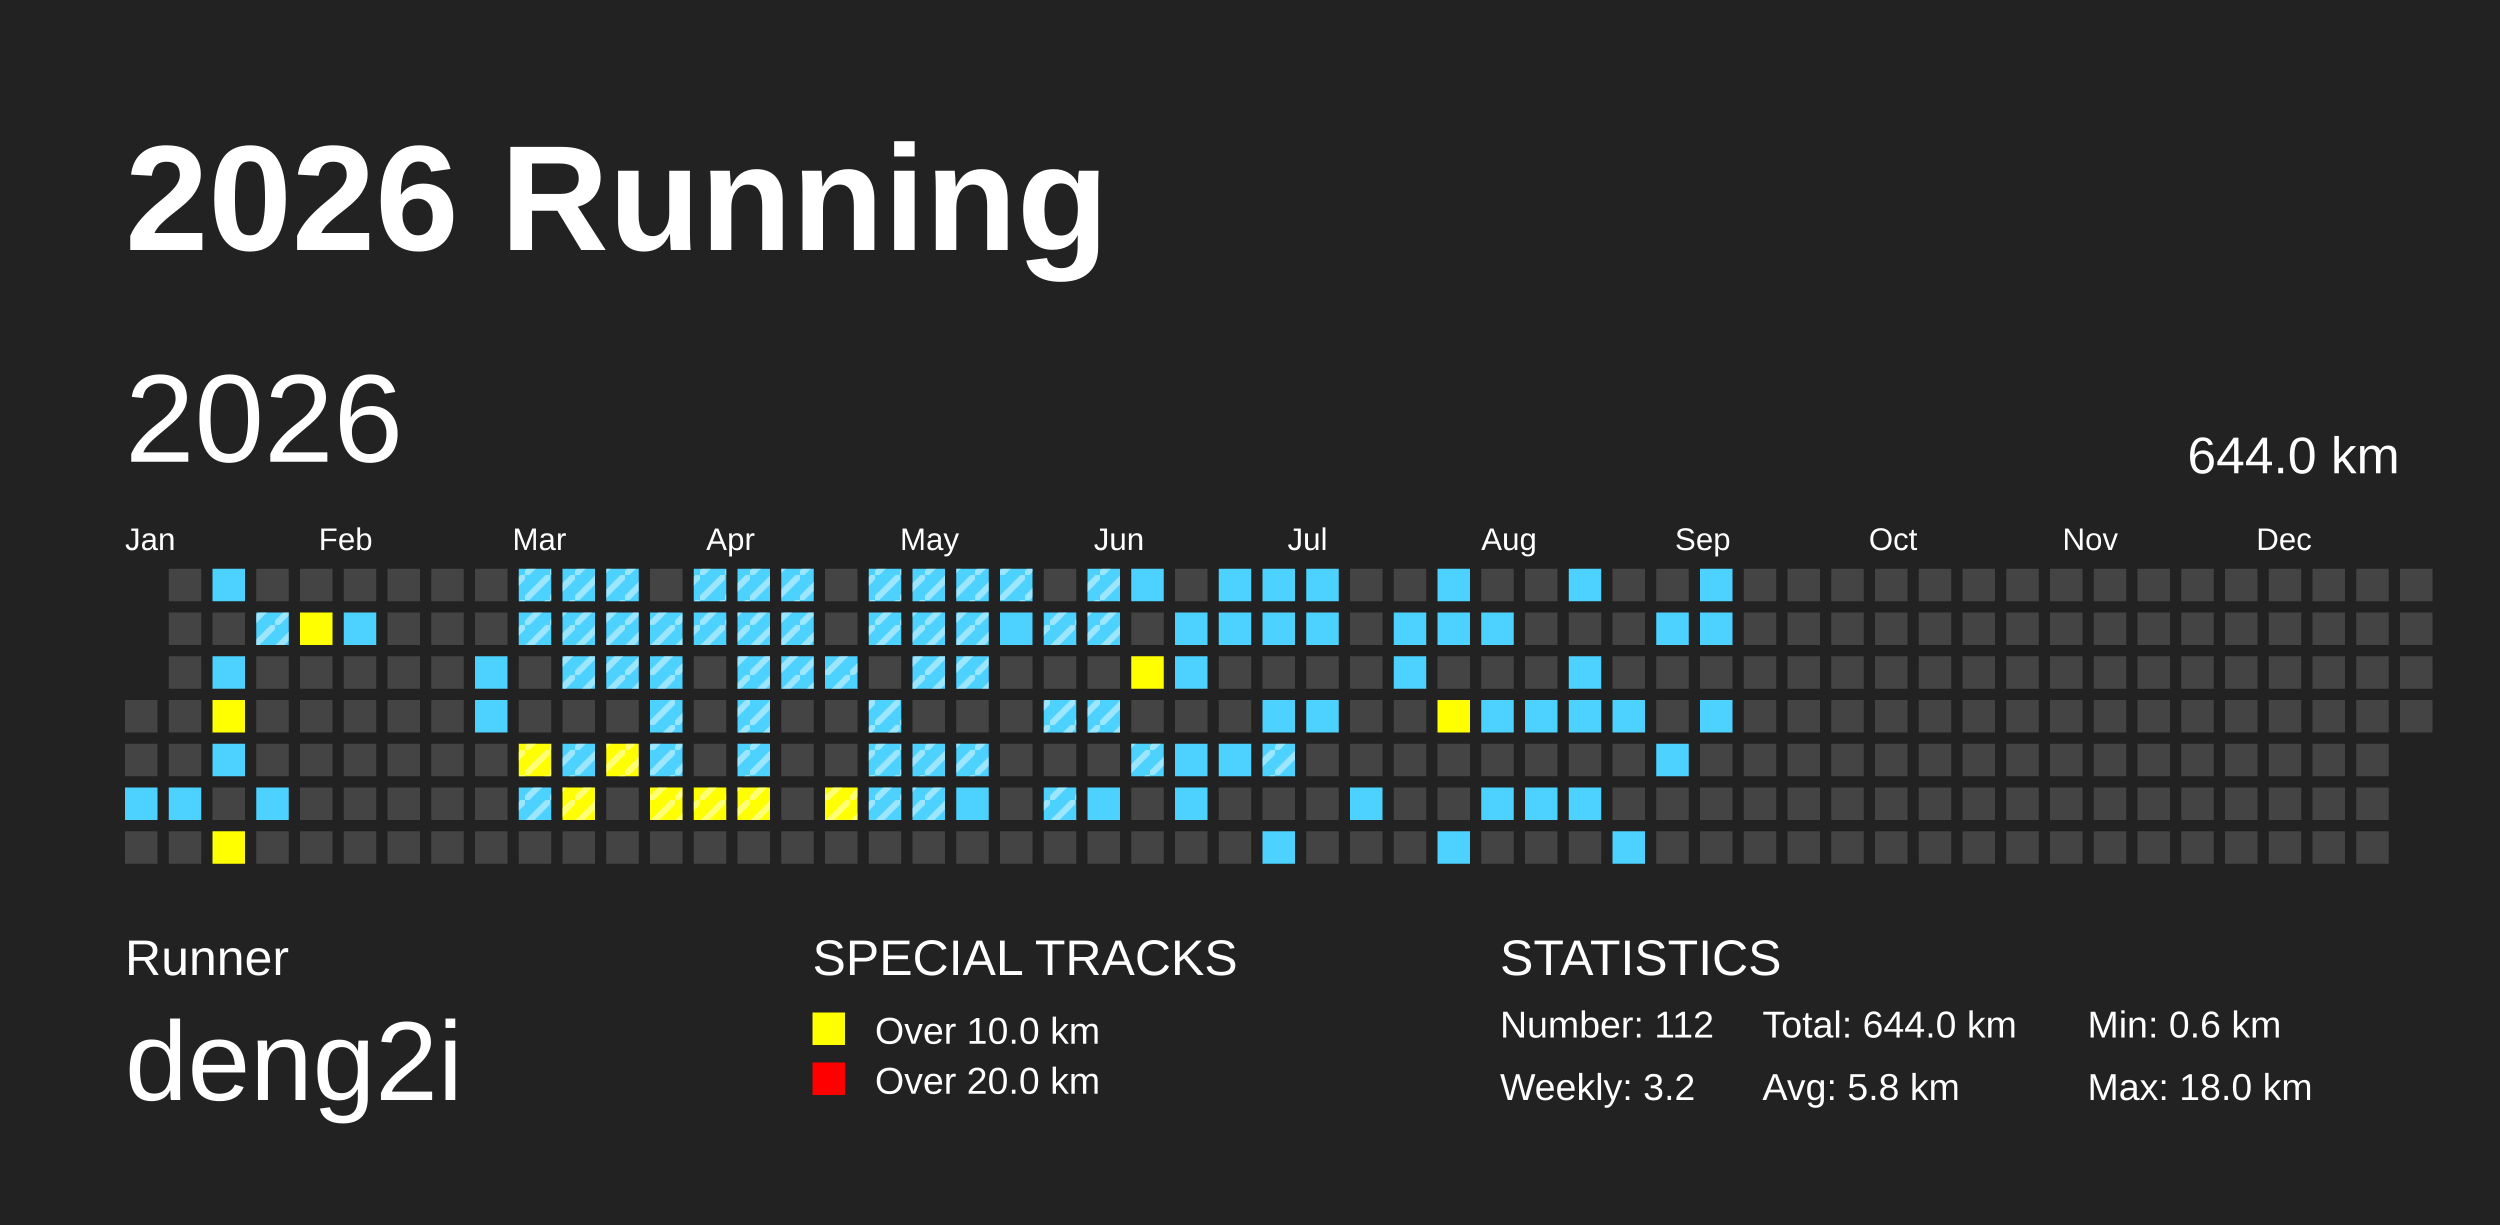
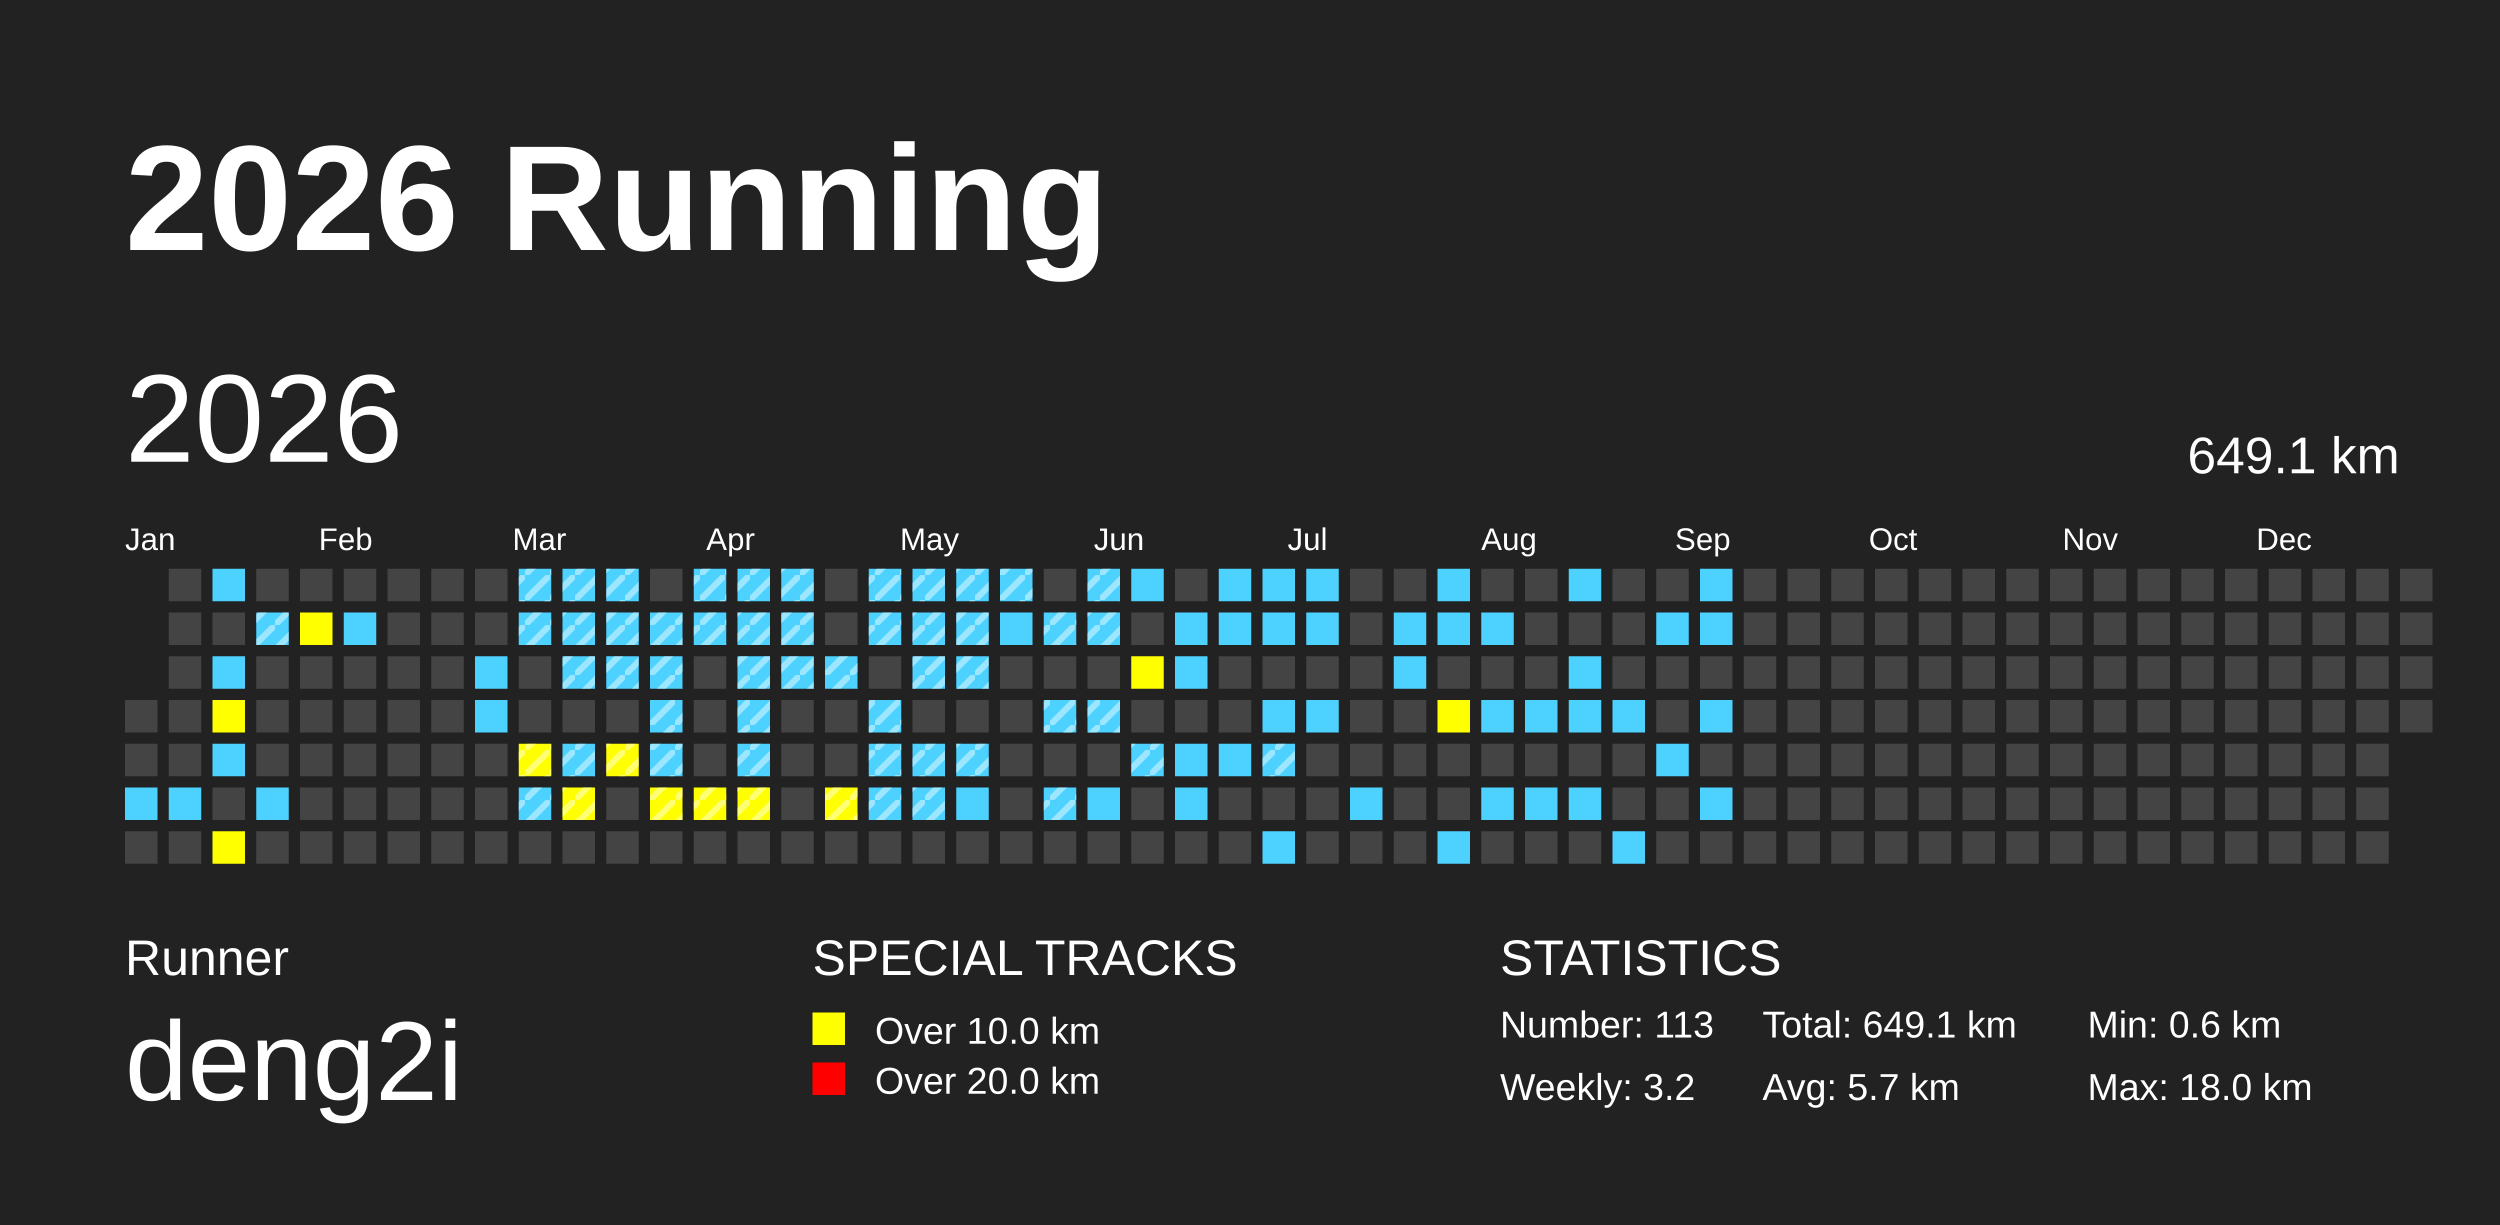
<svg xmlns="http://www.w3.org/2000/svg" baseProfile="full" height="98mm" version="1.1" viewBox="0,0,200,98" width="200mm">
  <defs>
    <pattern height="2" id="indoor-stripe" patternUnits="userSpaceOnUse" width="2">
      <line stroke="white" stroke-opacity="0.45" stroke-width="0.5" x1="0" x2="2" y1="2" y2="0" />
    </pattern>
  </defs>
  <rect fill="#222222" height="98" width="200" x="0" y="0" />
  <text fill="#FFFFFF" style="font-size:12px; font-family:Arial; font-weight:bold;" x="10" y="20">2026 Running</text>
  <text fill="#FFFFFF" style="font-size:4px; font-family:Arial" x="10" y="78">Runner</text>
  <text fill="#FFFFFF" style="font-size:9px; font-family:Arial" x="10" y="88">deng2i</text>
  <text fill="#FFFFFF" style="font-size:4px; font-family:Arial" x="65" y="78">SPECIAL TRACKS</text>
  <rect fill="yellow" height="2.6" width="2.6" x="65" y="81" />
  <text fill="#FFFFFF" style="font-size:3px; font-family:Arial" x="70" y="83.5">Over 10.0 km</text>
  <rect fill="red" height="2.6" width="2.6" x="65" y="85" />
  <text fill="#FFFFFF" style="font-size:3px; font-family:Arial" x="70" y="87.5">Over 20.0 km</text>
  <text fill="#FFFFFF" style="font-size:4px; font-family:Arial" x="120" y="78">STATISTICS</text>
-   <text fill="#FFFFFF" style="font-size:3px; font-family:Arial" x="120" y="83">Number: 112</text>
+   <text fill="#FFFFFF" style="font-size:3px; font-family:Arial" x="120" y="83">Number: 113</text>
  <text fill="#FFFFFF" style="font-size:3px; font-family:Arial" x="120" y="88">Weekly: 3.2</text>
-   <text fill="#FFFFFF" style="font-size:3px; font-family:Arial" x="141" y="83">Total: 644.0 km</text>
-   <text fill="#FFFFFF" style="font-size:3px; font-family:Arial" x="141" y="88">Avg: 5.8 km</text>
+   <text fill="#FFFFFF" style="font-size:3px; font-family:Arial" x="141" y="83">Total: 649.1 km</text>
+   <text fill="#FFFFFF" style="font-size:3px; font-family:Arial" x="141" y="88">Avg: 5.7 km</text>
  <text fill="#FFFFFF" style="font-size:3px; font-family:Arial" x="167" y="83">Min: 0.6 km</text>
  <text fill="#FFFFFF" style="font-size:3px; font-family:Arial" x="167" y="88">Max: 18.0 km</text>
  <text dominant-baseline="hanging" fill="#FFFFFF" style="font-size:10.0px; font-family:Arial;" x="10" y="30">2026</text>
-   <text dominant-baseline="hanging" fill="#FFFFFF" style="font-size:4.125px; font-family:Arial;" x="175" y="35">644.0 km</text>
+   <text dominant-baseline="hanging" fill="#FFFFFF" style="font-size:4.125px; font-family:Arial;" x="175" y="35">649.1 km</text>
  <text fill="#FFFFFF" style="font-size:2.5px; font-family:Arial" x="10.0" y="44">Jan</text>
  <text fill="#FFFFFF" style="font-size:2.5px; font-family:Arial" x="25.5" y="44">Feb</text>
  <text fill="#FFFFFF" style="font-size:2.5px; font-family:Arial" x="41.0" y="44">Mar</text>
  <text fill="#FFFFFF" style="font-size:2.5px; font-family:Arial" x="56.5" y="44">Apr</text>
  <text fill="#FFFFFF" style="font-size:2.5px; font-family:Arial" x="72.0" y="44">May</text>
  <text fill="#FFFFFF" style="font-size:2.5px; font-family:Arial" x="87.5" y="44">Jun</text>
  <text fill="#FFFFFF" style="font-size:2.5px; font-family:Arial" x="103.0" y="44">Jul</text>
  <text fill="#FFFFFF" style="font-size:2.5px; font-family:Arial" x="118.5" y="44">Aug</text>
  <text fill="#FFFFFF" style="font-size:2.5px; font-family:Arial" x="134.0" y="44">Sep</text>
  <text fill="#FFFFFF" style="font-size:2.5px; font-family:Arial" x="149.5" y="44">Oct</text>
  <text fill="#FFFFFF" style="font-size:2.5px; font-family:Arial" x="165.0" y="44">Nov</text>
  <text fill="#FFFFFF" style="font-size:2.5px; font-family:Arial" x="180.5" y="44">Dec</text>
  <rect fill="#444444" height="2.6" width="2.6" x="10.0" y="56.0" />
  <rect fill="#444444" height="2.6" width="2.6" x="10.0" y="59.5" />
  <rect fill="#4DD2FF" height="2.6" width="2.6" x="10.0" y="63.0" />
  <rect fill="#444444" height="2.6" width="2.6" x="10.0" y="66.5" />
  <rect fill="#444444" height="2.6" width="2.6" x="13.5" y="45.5" />
  <rect fill="#444444" height="2.6" width="2.6" x="13.5" y="49.0" />
  <rect fill="#444444" height="2.6" width="2.6" x="13.5" y="52.5" />
  <rect fill="#444444" height="2.6" width="2.6" x="13.5" y="56.0" />
  <rect fill="#444444" height="2.6" width="2.6" x="13.5" y="59.5" />
  <rect fill="#4DD2FF" height="2.6" width="2.6" x="13.5" y="63.0" />
  <rect fill="#444444" height="2.6" width="2.6" x="13.5" y="66.5" />
  <rect fill="#4DD2FF" height="2.6" width="2.6" x="17.0" y="45.5" />
  <rect fill="#444444" height="2.6" width="2.6" x="17.0" y="49.0" />
  <rect fill="#4DD2FF" height="2.6" width="2.6" x="17.0" y="52.5" />
  <rect fill="yellow" height="2.6" width="2.6" x="17.0" y="56.0" />
  <rect fill="#4DD2FF" height="2.6" width="2.6" x="17.0" y="59.5" />
  <rect fill="#444444" height="2.6" width="2.6" x="17.0" y="63.0" />
  <rect fill="yellow" height="2.6" width="2.6" x="17.0" y="66.5" />
  <rect fill="#444444" height="2.6" width="2.6" x="20.5" y="45.5" />
  <rect fill="#4DD2FF" height="2.6" width="2.6" x="20.5" y="49.0" />
  <rect fill="url(#indoor-stripe)" height="2.6" style="pointer-events: none;" width="2.6" x="20.5" y="49.0" />
  <rect fill="#444444" height="2.6" width="2.6" x="20.5" y="52.5" />
  <rect fill="#444444" height="2.6" width="2.6" x="20.5" y="56.0" />
  <rect fill="#444444" height="2.6" width="2.6" x="20.5" y="59.5" />
  <rect fill="#4DD2FF" height="2.6" width="2.6" x="20.5" y="63.0" />
  <rect fill="#444444" height="2.6" width="2.6" x="20.5" y="66.5" />
  <rect fill="#444444" height="2.6" width="2.6" x="24.0" y="45.5" />
  <rect fill="yellow" height="2.6" width="2.6" x="24.0" y="49.0" />
  <rect fill="#444444" height="2.6" width="2.6" x="24.0" y="52.5" />
  <rect fill="#444444" height="2.6" width="2.6" x="24.0" y="56.0" />
  <rect fill="#444444" height="2.6" width="2.6" x="24.0" y="59.5" />
  <rect fill="#444444" height="2.6" width="2.6" x="24.0" y="63.0" />
  <rect fill="#444444" height="2.6" width="2.6" x="24.0" y="66.5" />
  <rect fill="#444444" height="2.6" width="2.6" x="27.5" y="45.5" />
  <rect fill="#4DD2FF" height="2.6" width="2.6" x="27.5" y="49.0" />
  <rect fill="#444444" height="2.6" width="2.6" x="27.5" y="52.5" />
  <rect fill="#444444" height="2.6" width="2.6" x="27.5" y="56.0" />
  <rect fill="#444444" height="2.6" width="2.6" x="27.5" y="59.5" />
  <rect fill="#444444" height="2.6" width="2.6" x="27.5" y="63.0" />
  <rect fill="#444444" height="2.6" width="2.6" x="27.5" y="66.5" />
  <rect fill="#444444" height="2.6" width="2.6" x="31.0" y="45.5" />
  <rect fill="#444444" height="2.6" width="2.6" x="31.0" y="49.0" />
  <rect fill="#444444" height="2.6" width="2.6" x="31.0" y="52.5" />
  <rect fill="#444444" height="2.6" width="2.6" x="31.0" y="56.0" />
  <rect fill="#444444" height="2.6" width="2.6" x="31.0" y="59.5" />
  <rect fill="#444444" height="2.6" width="2.6" x="31.0" y="63.0" />
  <rect fill="#444444" height="2.6" width="2.6" x="31.0" y="66.5" />
  <rect fill="#444444" height="2.6" width="2.6" x="34.5" y="45.5" />
  <rect fill="#444444" height="2.6" width="2.6" x="34.5" y="49.0" />
  <rect fill="#444444" height="2.6" width="2.6" x="34.5" y="52.5" />
  <rect fill="#444444" height="2.6" width="2.6" x="34.5" y="56.0" />
  <rect fill="#444444" height="2.6" width="2.6" x="34.5" y="59.5" />
  <rect fill="#444444" height="2.6" width="2.6" x="34.5" y="63.0" />
  <rect fill="#444444" height="2.6" width="2.6" x="34.5" y="66.5" />
  <rect fill="#444444" height="2.6" width="2.6" x="38.0" y="45.5" />
  <rect fill="#444444" height="2.6" width="2.6" x="38.0" y="49.0" />
  <rect fill="#4DD2FF" height="2.6" width="2.6" x="38.0" y="52.5" />
  <rect fill="#4DD2FF" height="2.6" width="2.6" x="38.0" y="56.0" />
  <rect fill="#444444" height="2.6" width="2.6" x="38.0" y="59.5" />
  <rect fill="#444444" height="2.6" width="2.6" x="38.0" y="63.0" />
  <rect fill="#444444" height="2.6" width="2.6" x="38.0" y="66.5" />
  <rect fill="#4DD2FF" height="2.6" width="2.6" x="41.5" y="45.5" />
  <rect fill="url(#indoor-stripe)" height="2.6" style="pointer-events: none;" width="2.6" x="41.5" y="45.5" />
  <rect fill="#4DD2FF" height="2.6" width="2.6" x="41.5" y="49.0" />
  <rect fill="url(#indoor-stripe)" height="2.6" style="pointer-events: none;" width="2.6" x="41.5" y="49.0" />
  <rect fill="#444444" height="2.6" width="2.6" x="41.5" y="52.5" />
  <rect fill="#444444" height="2.6" width="2.6" x="41.5" y="56.0" />
  <rect fill="yellow" height="2.6" width="2.6" x="41.5" y="59.5" />
  <rect fill="url(#indoor-stripe)" height="2.6" style="pointer-events: none;" width="2.6" x="41.5" y="59.5" />
  <rect fill="#4DD2FF" height="2.6" width="2.6" x="41.5" y="63.0" />
  <rect fill="url(#indoor-stripe)" height="2.6" style="pointer-events: none;" width="2.6" x="41.5" y="63.0" />
  <rect fill="#444444" height="2.6" width="2.6" x="41.5" y="66.5" />
  <rect fill="#4DD2FF" height="2.6" width="2.6" x="45.0" y="45.5" />
  <rect fill="url(#indoor-stripe)" height="2.6" style="pointer-events: none;" width="2.6" x="45.0" y="45.5" />
  <rect fill="#4DD2FF" height="2.6" width="2.6" x="45.0" y="49.0" />
  <rect fill="url(#indoor-stripe)" height="2.6" style="pointer-events: none;" width="2.6" x="45.0" y="49.0" />
  <rect fill="#4DD2FF" height="2.6" width="2.6" x="45.0" y="52.5" />
  <rect fill="url(#indoor-stripe)" height="2.6" style="pointer-events: none;" width="2.6" x="45.0" y="52.5" />
  <rect fill="#444444" height="2.6" width="2.6" x="45.0" y="56.0" />
  <rect fill="#4DD2FF" height="2.6" width="2.6" x="45.0" y="59.5" />
  <rect fill="url(#indoor-stripe)" height="2.6" style="pointer-events: none;" width="2.6" x="45.0" y="59.5" />
  <rect fill="yellow" height="2.6" width="2.6" x="45.0" y="63.0" />
  <rect fill="url(#indoor-stripe)" height="2.6" style="pointer-events: none;" width="2.6" x="45.0" y="63.0" />
  <rect fill="#444444" height="2.6" width="2.6" x="45.0" y="66.5" />
  <rect fill="#4DD2FF" height="2.6" width="2.6" x="48.5" y="45.5" />
  <rect fill="url(#indoor-stripe)" height="2.6" style="pointer-events: none;" width="2.6" x="48.5" y="45.5" />
  <rect fill="#4DD2FF" height="2.6" width="2.6" x="48.5" y="49.0" />
  <rect fill="url(#indoor-stripe)" height="2.6" style="pointer-events: none;" width="2.6" x="48.5" y="49.0" />
  <rect fill="#4DD2FF" height="2.6" width="2.6" x="48.5" y="52.5" />
  <rect fill="url(#indoor-stripe)" height="2.6" style="pointer-events: none;" width="2.6" x="48.5" y="52.5" />
  <rect fill="#444444" height="2.6" width="2.6" x="48.5" y="56.0" />
  <rect fill="yellow" height="2.6" width="2.6" x="48.5" y="59.5" />
  <rect fill="url(#indoor-stripe)" height="2.6" style="pointer-events: none;" width="2.6" x="48.5" y="59.5" />
  <rect fill="#444444" height="2.6" width="2.6" x="48.5" y="63.0" />
  <rect fill="#444444" height="2.6" width="2.6" x="48.5" y="66.5" />
  <rect fill="#444444" height="2.6" width="2.6" x="52.0" y="45.5" />
  <rect fill="#4DD2FF" height="2.6" width="2.6" x="52.0" y="49.0" />
  <rect fill="url(#indoor-stripe)" height="2.6" style="pointer-events: none;" width="2.6" x="52.0" y="49.0" />
  <rect fill="#4DD2FF" height="2.6" width="2.6" x="52.0" y="52.5" />
  <rect fill="url(#indoor-stripe)" height="2.6" style="pointer-events: none;" width="2.6" x="52.0" y="52.5" />
  <rect fill="#4DD2FF" height="2.6" width="2.6" x="52.0" y="56.0" />
  <rect fill="url(#indoor-stripe)" height="2.6" style="pointer-events: none;" width="2.6" x="52.0" y="56.0" />
  <rect fill="#4DD2FF" height="2.6" width="2.6" x="52.0" y="59.5" />
  <rect fill="url(#indoor-stripe)" height="2.6" style="pointer-events: none;" width="2.6" x="52.0" y="59.5" />
  <rect fill="yellow" height="2.6" width="2.6" x="52.0" y="63.0" />
  <rect fill="url(#indoor-stripe)" height="2.6" style="pointer-events: none;" width="2.6" x="52.0" y="63.0" />
  <rect fill="#444444" height="2.6" width="2.6" x="52.0" y="66.5" />
  <rect fill="#4DD2FF" height="2.6" width="2.6" x="55.5" y="45.5" />
  <rect fill="url(#indoor-stripe)" height="2.6" style="pointer-events: none;" width="2.6" x="55.5" y="45.5" />
  <rect fill="#4DD2FF" height="2.6" width="2.6" x="55.5" y="49.0" />
  <rect fill="url(#indoor-stripe)" height="2.6" style="pointer-events: none;" width="2.6" x="55.5" y="49.0" />
  <rect fill="#444444" height="2.6" width="2.6" x="55.5" y="52.5" />
  <rect fill="#444444" height="2.6" width="2.6" x="55.5" y="56.0" />
  <rect fill="#444444" height="2.6" width="2.6" x="55.5" y="59.5" />
  <rect fill="yellow" height="2.6" width="2.6" x="55.5" y="63.0" />
  <rect fill="url(#indoor-stripe)" height="2.6" style="pointer-events: none;" width="2.6" x="55.5" y="63.0" />
  <rect fill="#444444" height="2.6" width="2.6" x="55.5" y="66.5" />
  <rect fill="#4DD2FF" height="2.6" width="2.6" x="59.0" y="45.5" />
  <rect fill="url(#indoor-stripe)" height="2.6" style="pointer-events: none;" width="2.6" x="59.0" y="45.5" />
  <rect fill="#4DD2FF" height="2.6" width="2.6" x="59.0" y="49.0" />
  <rect fill="url(#indoor-stripe)" height="2.6" style="pointer-events: none;" width="2.6" x="59.0" y="49.0" />
  <rect fill="#4DD2FF" height="2.6" width="2.6" x="59.0" y="52.5" />
  <rect fill="url(#indoor-stripe)" height="2.6" style="pointer-events: none;" width="2.6" x="59.0" y="52.5" />
  <rect fill="#4DD2FF" height="2.6" width="2.6" x="59.0" y="56.0" />
  <rect fill="url(#indoor-stripe)" height="2.6" style="pointer-events: none;" width="2.6" x="59.0" y="56.0" />
  <rect fill="#4DD2FF" height="2.6" width="2.6" x="59.0" y="59.5" />
  <rect fill="url(#indoor-stripe)" height="2.6" style="pointer-events: none;" width="2.6" x="59.0" y="59.5" />
  <rect fill="yellow" height="2.6" width="2.6" x="59.0" y="63.0" />
  <rect fill="url(#indoor-stripe)" height="2.6" style="pointer-events: none;" width="2.6" x="59.0" y="63.0" />
  <rect fill="#444444" height="2.6" width="2.6" x="59.0" y="66.5" />
  <rect fill="#4DD2FF" height="2.6" width="2.6" x="62.5" y="45.5" />
  <rect fill="url(#indoor-stripe)" height="2.6" style="pointer-events: none;" width="2.6" x="62.5" y="45.5" />
  <rect fill="#4DD2FF" height="2.6" width="2.6" x="62.5" y="49.0" />
  <rect fill="url(#indoor-stripe)" height="2.6" style="pointer-events: none;" width="2.6" x="62.5" y="49.0" />
  <rect fill="#4DD2FF" height="2.6" width="2.6" x="62.5" y="52.5" />
  <rect fill="url(#indoor-stripe)" height="2.6" style="pointer-events: none;" width="2.6" x="62.5" y="52.5" />
  <rect fill="#444444" height="2.6" width="2.6" x="62.5" y="56.0" />
  <rect fill="#444444" height="2.6" width="2.6" x="62.5" y="59.5" />
  <rect fill="#444444" height="2.6" width="2.6" x="62.5" y="63.0" />
  <rect fill="#444444" height="2.6" width="2.6" x="62.5" y="66.5" />
  <rect fill="#444444" height="2.6" width="2.6" x="66.0" y="45.5" />
  <rect fill="#444444" height="2.6" width="2.6" x="66.0" y="49.0" />
  <rect fill="#4DD2FF" height="2.6" width="2.6" x="66.0" y="52.5" />
  <rect fill="url(#indoor-stripe)" height="2.6" style="pointer-events: none;" width="2.6" x="66.0" y="52.5" />
  <rect fill="#444444" height="2.6" width="2.6" x="66.0" y="56.0" />
  <rect fill="#444444" height="2.6" width="2.6" x="66.0" y="59.5" />
  <rect fill="yellow" height="2.6" width="2.6" x="66.0" y="63.0" />
  <rect fill="url(#indoor-stripe)" height="2.6" style="pointer-events: none;" width="2.6" x="66.0" y="63.0" />
  <rect fill="#444444" height="2.6" width="2.6" x="66.0" y="66.5" />
  <rect fill="#4DD2FF" height="2.6" width="2.6" x="69.5" y="45.5" />
  <rect fill="url(#indoor-stripe)" height="2.6" style="pointer-events: none;" width="2.6" x="69.5" y="45.5" />
  <rect fill="#4DD2FF" height="2.6" width="2.6" x="69.5" y="49.0" />
  <rect fill="url(#indoor-stripe)" height="2.6" style="pointer-events: none;" width="2.6" x="69.5" y="49.0" />
  <rect fill="#444444" height="2.6" width="2.6" x="69.5" y="52.5" />
  <rect fill="#4DD2FF" height="2.6" width="2.6" x="69.5" y="56.0" />
  <rect fill="url(#indoor-stripe)" height="2.6" style="pointer-events: none;" width="2.6" x="69.5" y="56.0" />
  <rect fill="#4DD2FF" height="2.6" width="2.6" x="69.5" y="59.5" />
  <rect fill="url(#indoor-stripe)" height="2.6" style="pointer-events: none;" width="2.6" x="69.5" y="59.5" />
  <rect fill="#4DD2FF" height="2.6" width="2.6" x="69.5" y="63.0" />
  <rect fill="url(#indoor-stripe)" height="2.6" style="pointer-events: none;" width="2.6" x="69.5" y="63.0" />
  <rect fill="#444444" height="2.6" width="2.6" x="69.5" y="66.5" />
  <rect fill="#4DD2FF" height="2.6" width="2.6" x="73.0" y="45.5" />
  <rect fill="url(#indoor-stripe)" height="2.6" style="pointer-events: none;" width="2.6" x="73.0" y="45.5" />
  <rect fill="#4DD2FF" height="2.6" width="2.6" x="73.0" y="49.0" />
  <rect fill="url(#indoor-stripe)" height="2.6" style="pointer-events: none;" width="2.6" x="73.0" y="49.0" />
  <rect fill="#4DD2FF" height="2.6" width="2.6" x="73.0" y="52.5" />
  <rect fill="url(#indoor-stripe)" height="2.6" style="pointer-events: none;" width="2.6" x="73.0" y="52.5" />
  <rect fill="#444444" height="2.6" width="2.6" x="73.0" y="56.0" />
  <rect fill="#4DD2FF" height="2.6" width="2.6" x="73.0" y="59.5" />
  <rect fill="url(#indoor-stripe)" height="2.6" style="pointer-events: none;" width="2.6" x="73.0" y="59.5" />
  <rect fill="#4DD2FF" height="2.6" width="2.6" x="73.0" y="63.0" />
  <rect fill="url(#indoor-stripe)" height="2.6" style="pointer-events: none;" width="2.6" x="73.0" y="63.0" />
  <rect fill="#444444" height="2.6" width="2.6" x="73.0" y="66.5" />
  <rect fill="#4DD2FF" height="2.6" width="2.6" x="76.5" y="45.5" />
  <rect fill="url(#indoor-stripe)" height="2.6" style="pointer-events: none;" width="2.6" x="76.5" y="45.5" />
  <rect fill="#4DD2FF" height="2.6" width="2.6" x="76.5" y="49.0" />
  <rect fill="url(#indoor-stripe)" height="2.6" style="pointer-events: none;" width="2.6" x="76.5" y="49.0" />
  <rect fill="#4DD2FF" height="2.6" width="2.6" x="76.5" y="52.5" />
  <rect fill="url(#indoor-stripe)" height="2.6" style="pointer-events: none;" width="2.6" x="76.5" y="52.5" />
  <rect fill="#444444" height="2.6" width="2.6" x="76.5" y="56.0" />
  <rect fill="#4DD2FF" height="2.6" width="2.6" x="76.5" y="59.5" />
  <rect fill="url(#indoor-stripe)" height="2.6" style="pointer-events: none;" width="2.6" x="76.5" y="59.5" />
  <rect fill="#4DD2FF" height="2.6" width="2.6" x="76.5" y="63.0" />
  <rect fill="#444444" height="2.6" width="2.6" x="76.5" y="66.5" />
  <rect fill="#4DD2FF" height="2.6" width="2.6" x="80.0" y="45.5" />
  <rect fill="url(#indoor-stripe)" height="2.6" style="pointer-events: none;" width="2.6" x="80.0" y="45.5" />
  <rect fill="#4DD2FF" height="2.6" width="2.6" x="80.0" y="49.0" />
  <rect fill="#444444" height="2.6" width="2.6" x="80.0" y="52.5" />
  <rect fill="#444444" height="2.6" width="2.6" x="80.0" y="56.0" />
  <rect fill="#444444" height="2.6" width="2.6" x="80.0" y="59.5" />
  <rect fill="#444444" height="2.6" width="2.6" x="80.0" y="63.0" />
  <rect fill="#444444" height="2.6" width="2.6" x="80.0" y="66.5" />
  <rect fill="#444444" height="2.6" width="2.6" x="83.5" y="45.5" />
  <rect fill="#4DD2FF" height="2.6" width="2.6" x="83.5" y="49.0" />
  <rect fill="url(#indoor-stripe)" height="2.6" style="pointer-events: none;" width="2.6" x="83.5" y="49.0" />
  <rect fill="#444444" height="2.6" width="2.6" x="83.5" y="52.5" />
  <rect fill="#4DD2FF" height="2.6" width="2.6" x="83.5" y="56.0" />
  <rect fill="url(#indoor-stripe)" height="2.6" style="pointer-events: none;" width="2.6" x="83.5" y="56.0" />
  <rect fill="#444444" height="2.6" width="2.6" x="83.5" y="59.5" />
  <rect fill="#4DD2FF" height="2.6" width="2.6" x="83.5" y="63.0" />
  <rect fill="url(#indoor-stripe)" height="2.6" style="pointer-events: none;" width="2.6" x="83.5" y="63.0" />
  <rect fill="#444444" height="2.6" width="2.6" x="83.5" y="66.5" />
  <rect fill="#4DD2FF" height="2.6" width="2.6" x="87.0" y="45.5" />
  <rect fill="url(#indoor-stripe)" height="2.6" style="pointer-events: none;" width="2.6" x="87.0" y="45.5" />
  <rect fill="#4DD2FF" height="2.6" width="2.6" x="87.0" y="49.0" />
  <rect fill="url(#indoor-stripe)" height="2.6" style="pointer-events: none;" width="2.6" x="87.0" y="49.0" />
  <rect fill="#444444" height="2.6" width="2.6" x="87.0" y="52.5" />
  <rect fill="#4DD2FF" height="2.6" width="2.6" x="87.0" y="56.0" />
  <rect fill="url(#indoor-stripe)" height="2.6" style="pointer-events: none;" width="2.6" x="87.0" y="56.0" />
  <rect fill="#444444" height="2.6" width="2.6" x="87.0" y="59.5" />
  <rect fill="#4DD2FF" height="2.6" width="2.6" x="87.0" y="63.0" />
  <rect fill="#444444" height="2.6" width="2.6" x="87.0" y="66.5" />
  <rect fill="#4DD2FF" height="2.6" width="2.6" x="90.5" y="45.5" />
  <rect fill="#444444" height="2.6" width="2.6" x="90.5" y="49.0" />
  <rect fill="yellow" height="2.6" width="2.6" x="90.5" y="52.5" />
  <rect fill="#444444" height="2.6" width="2.6" x="90.5" y="56.0" />
  <rect fill="#4DD2FF" height="2.6" width="2.6" x="90.5" y="59.5" />
  <rect fill="url(#indoor-stripe)" height="2.6" style="pointer-events: none;" width="2.6" x="90.5" y="59.5" />
  <rect fill="#444444" height="2.6" width="2.6" x="90.5" y="63.0" />
  <rect fill="#444444" height="2.6" width="2.6" x="90.5" y="66.5" />
  <rect fill="#444444" height="2.6" width="2.6" x="94.0" y="45.5" />
  <rect fill="#4DD2FF" height="2.6" width="2.6" x="94.0" y="49.0" />
  <rect fill="#4DD2FF" height="2.6" width="2.6" x="94.0" y="52.5" />
  <rect fill="#444444" height="2.6" width="2.6" x="94.0" y="56.0" />
  <rect fill="#4DD2FF" height="2.6" width="2.6" x="94.0" y="59.5" />
  <rect fill="#4DD2FF" height="2.6" width="2.6" x="94.0" y="63.0" />
  <rect fill="#444444" height="2.6" width="2.6" x="94.0" y="66.5" />
  <rect fill="#4DD2FF" height="2.6" width="2.6" x="97.5" y="45.5" />
  <rect fill="#4DD2FF" height="2.6" width="2.6" x="97.5" y="49.0" />
  <rect fill="#444444" height="2.6" width="2.6" x="97.5" y="52.5" />
  <rect fill="#444444" height="2.6" width="2.6" x="97.5" y="56.0" />
  <rect fill="#4DD2FF" height="2.6" width="2.6" x="97.5" y="59.5" />
  <rect fill="#444444" height="2.6" width="2.6" x="97.5" y="63.0" />
  <rect fill="#444444" height="2.6" width="2.6" x="97.5" y="66.5" />
  <rect fill="#4DD2FF" height="2.6" width="2.6" x="101.0" y="45.5" />
  <rect fill="#4DD2FF" height="2.6" width="2.6" x="101.0" y="49.0" />
  <rect fill="#444444" height="2.6" width="2.6" x="101.0" y="52.5" />
  <rect fill="#4DD2FF" height="2.6" width="2.6" x="101.0" y="56.0" />
  <rect fill="#4DD2FF" height="2.6" width="2.6" x="101.0" y="59.5" />
  <rect fill="url(#indoor-stripe)" height="2.6" style="pointer-events: none;" width="2.6" x="101.0" y="59.5" />
  <rect fill="#444444" height="2.6" width="2.6" x="101.0" y="63.0" />
  <rect fill="#4DD2FF" height="2.6" width="2.6" x="101.0" y="66.5" />
  <rect fill="#4DD2FF" height="2.6" width="2.6" x="104.5" y="45.5" />
  <rect fill="#4DD2FF" height="2.6" width="2.6" x="104.5" y="49.0" />
  <rect fill="#444444" height="2.6" width="2.6" x="104.5" y="52.5" />
  <rect fill="#4DD2FF" height="2.6" width="2.6" x="104.5" y="56.0" />
  <rect fill="#444444" height="2.6" width="2.6" x="104.5" y="59.5" />
  <rect fill="#444444" height="2.6" width="2.6" x="104.5" y="63.0" />
  <rect fill="#444444" height="2.6" width="2.6" x="104.5" y="66.5" />
  <rect fill="#444444" height="2.6" width="2.6" x="108.0" y="45.5" />
  <rect fill="#444444" height="2.6" width="2.6" x="108.0" y="49.0" />
  <rect fill="#444444" height="2.6" width="2.6" x="108.0" y="52.5" />
  <rect fill="#444444" height="2.6" width="2.6" x="108.0" y="56.0" />
  <rect fill="#444444" height="2.6" width="2.6" x="108.0" y="59.5" />
  <rect fill="#4DD2FF" height="2.6" width="2.6" x="108.0" y="63.0" />
  <rect fill="#444444" height="2.6" width="2.6" x="108.0" y="66.5" />
  <rect fill="#444444" height="2.6" width="2.6" x="111.5" y="45.5" />
  <rect fill="#4DD2FF" height="2.6" width="2.6" x="111.5" y="49.0" />
  <rect fill="#4DD2FF" height="2.6" width="2.6" x="111.5" y="52.5" />
  <rect fill="#444444" height="2.6" width="2.6" x="111.5" y="56.0" />
  <rect fill="#444444" height="2.6" width="2.6" x="111.5" y="59.5" />
  <rect fill="#444444" height="2.6" width="2.6" x="111.5" y="63.0" />
  <rect fill="#444444" height="2.6" width="2.6" x="111.5" y="66.5" />
  <rect fill="#4DD2FF" height="2.6" width="2.6" x="115.0" y="45.5" />
  <rect fill="#4DD2FF" height="2.6" width="2.6" x="115.0" y="49.0" />
  <rect fill="#444444" height="2.6" width="2.6" x="115.0" y="52.5" />
  <rect fill="yellow" height="2.6" width="2.6" x="115.0" y="56.0" />
  <rect fill="#444444" height="2.6" width="2.6" x="115.0" y="59.5" />
  <rect fill="#444444" height="2.6" width="2.6" x="115.0" y="63.0" />
  <rect fill="#4DD2FF" height="2.6" width="2.6" x="115.0" y="66.5" />
  <rect fill="#444444" height="2.6" width="2.6" x="118.5" y="45.5" />
  <rect fill="#4DD2FF" height="2.6" width="2.6" x="118.5" y="49.0" />
  <rect fill="#444444" height="2.6" width="2.6" x="118.5" y="52.5" />
  <rect fill="#4DD2FF" height="2.6" width="2.6" x="118.5" y="56.0" />
  <rect fill="#444444" height="2.6" width="2.6" x="118.5" y="59.5" />
  <rect fill="#4DD2FF" height="2.6" width="2.6" x="118.5" y="63.0" />
  <rect fill="#444444" height="2.6" width="2.6" x="118.5" y="66.5" />
  <rect fill="#444444" height="2.6" width="2.6" x="122.0" y="45.5" />
  <rect fill="#444444" height="2.6" width="2.6" x="122.0" y="49.0" />
  <rect fill="#444444" height="2.6" width="2.6" x="122.0" y="52.5" />
  <rect fill="#4DD2FF" height="2.6" width="2.6" x="122.0" y="56.0" />
  <rect fill="#444444" height="2.6" width="2.6" x="122.0" y="59.5" />
  <rect fill="#4DD2FF" height="2.6" width="2.6" x="122.0" y="63.0" />
  <rect fill="#444444" height="2.6" width="2.6" x="122.0" y="66.5" />
  <rect fill="#4DD2FF" height="2.6" width="2.6" x="125.5" y="45.5" />
  <rect fill="#444444" height="2.6" width="2.6" x="125.5" y="49.0" />
  <rect fill="#4DD2FF" height="2.6" width="2.6" x="125.5" y="52.5" />
  <rect fill="#4DD2FF" height="2.6" width="2.6" x="125.5" y="56.0" />
  <rect fill="#444444" height="2.6" width="2.6" x="125.5" y="59.5" />
  <rect fill="#4DD2FF" height="2.6" width="2.6" x="125.5" y="63.0" />
  <rect fill="#444444" height="2.6" width="2.6" x="125.5" y="66.5" />
  <rect fill="#444444" height="2.6" width="2.6" x="129.0" y="45.5" />
  <rect fill="#444444" height="2.6" width="2.6" x="129.0" y="49.0" />
  <rect fill="#444444" height="2.6" width="2.6" x="129.0" y="52.5" />
  <rect fill="#4DD2FF" height="2.6" width="2.6" x="129.0" y="56.0" />
  <rect fill="#444444" height="2.6" width="2.6" x="129.0" y="59.5" />
  <rect fill="#444444" height="2.6" width="2.6" x="129.0" y="63.0" />
  <rect fill="#4DD2FF" height="2.6" width="2.6" x="129.0" y="66.5" />
  <rect fill="#444444" height="2.6" width="2.6" x="132.5" y="45.5" />
  <rect fill="#4DD2FF" height="2.6" width="2.6" x="132.5" y="49.0" />
  <rect fill="#444444" height="2.6" width="2.6" x="132.5" y="52.5" />
  <rect fill="#444444" height="2.6" width="2.6" x="132.5" y="56.0" />
  <rect fill="#4DD2FF" height="2.6" width="2.6" x="132.5" y="59.5" />
  <rect fill="#444444" height="2.6" width="2.6" x="132.5" y="63.0" />
  <rect fill="#444444" height="2.6" width="2.6" x="132.5" y="66.5" />
  <rect fill="#4DD2FF" height="2.6" width="2.6" x="136.0" y="45.5" />
  <rect fill="#4DD2FF" height="2.6" width="2.6" x="136.0" y="49.0" />
  <rect fill="#444444" height="2.6" width="2.6" x="136.0" y="52.5" />
  <rect fill="#4DD2FF" height="2.6" width="2.6" x="136.0" y="56.0" />
  <rect fill="#444444" height="2.6" width="2.6" x="136.0" y="59.5" />
-   <rect fill="#444444" height="2.6" width="2.6" x="136.0" y="63.0" />
+   <rect fill="#4DD2FF" height="2.6" width="2.6" x="136.0" y="63.0" />
  <rect fill="#444444" height="2.6" width="2.6" x="136.0" y="66.5" />
  <rect fill="#444444" height="2.6" width="2.6" x="139.5" y="45.5" />
  <rect fill="#444444" height="2.6" width="2.6" x="139.5" y="49.0" />
  <rect fill="#444444" height="2.6" width="2.6" x="139.5" y="52.5" />
  <rect fill="#444444" height="2.6" width="2.6" x="139.5" y="56.0" />
  <rect fill="#444444" height="2.6" width="2.6" x="139.5" y="59.5" />
  <rect fill="#444444" height="2.6" width="2.6" x="139.5" y="63.0" />
  <rect fill="#444444" height="2.6" width="2.6" x="139.5" y="66.5" />
  <rect fill="#444444" height="2.6" width="2.6" x="143.0" y="45.5" />
  <rect fill="#444444" height="2.6" width="2.6" x="143.0" y="49.0" />
  <rect fill="#444444" height="2.6" width="2.6" x="143.0" y="52.5" />
  <rect fill="#444444" height="2.6" width="2.6" x="143.0" y="56.0" />
  <rect fill="#444444" height="2.6" width="2.6" x="143.0" y="59.5" />
  <rect fill="#444444" height="2.6" width="2.6" x="143.0" y="63.0" />
  <rect fill="#444444" height="2.6" width="2.6" x="143.0" y="66.5" />
  <rect fill="#444444" height="2.6" width="2.6" x="146.5" y="45.5" />
  <rect fill="#444444" height="2.6" width="2.6" x="146.5" y="49.0" />
  <rect fill="#444444" height="2.6" width="2.6" x="146.5" y="52.5" />
  <rect fill="#444444" height="2.6" width="2.6" x="146.5" y="56.0" />
  <rect fill="#444444" height="2.6" width="2.6" x="146.5" y="59.5" />
  <rect fill="#444444" height="2.6" width="2.6" x="146.5" y="63.0" />
  <rect fill="#444444" height="2.6" width="2.6" x="146.5" y="66.5" />
  <rect fill="#444444" height="2.6" width="2.6" x="150.0" y="45.5" />
  <rect fill="#444444" height="2.6" width="2.6" x="150.0" y="49.0" />
  <rect fill="#444444" height="2.6" width="2.6" x="150.0" y="52.5" />
  <rect fill="#444444" height="2.6" width="2.6" x="150.0" y="56.0" />
  <rect fill="#444444" height="2.6" width="2.6" x="150.0" y="59.5" />
  <rect fill="#444444" height="2.6" width="2.6" x="150.0" y="63.0" />
  <rect fill="#444444" height="2.6" width="2.6" x="150.0" y="66.5" />
  <rect fill="#444444" height="2.6" width="2.6" x="153.5" y="45.5" />
  <rect fill="#444444" height="2.6" width="2.6" x="153.5" y="49.0" />
  <rect fill="#444444" height="2.6" width="2.6" x="153.5" y="52.5" />
  <rect fill="#444444" height="2.6" width="2.6" x="153.5" y="56.0" />
  <rect fill="#444444" height="2.6" width="2.6" x="153.5" y="59.5" />
  <rect fill="#444444" height="2.6" width="2.6" x="153.5" y="63.0" />
  <rect fill="#444444" height="2.6" width="2.6" x="153.5" y="66.5" />
  <rect fill="#444444" height="2.6" width="2.6" x="157.0" y="45.5" />
  <rect fill="#444444" height="2.6" width="2.6" x="157.0" y="49.0" />
  <rect fill="#444444" height="2.6" width="2.6" x="157.0" y="52.5" />
  <rect fill="#444444" height="2.6" width="2.6" x="157.0" y="56.0" />
  <rect fill="#444444" height="2.6" width="2.6" x="157.0" y="59.5" />
  <rect fill="#444444" height="2.6" width="2.6" x="157.0" y="63.0" />
  <rect fill="#444444" height="2.6" width="2.6" x="157.0" y="66.5" />
  <rect fill="#444444" height="2.6" width="2.6" x="160.5" y="45.5" />
  <rect fill="#444444" height="2.6" width="2.6" x="160.5" y="49.0" />
  <rect fill="#444444" height="2.6" width="2.6" x="160.5" y="52.5" />
  <rect fill="#444444" height="2.6" width="2.6" x="160.5" y="56.0" />
  <rect fill="#444444" height="2.6" width="2.6" x="160.5" y="59.5" />
  <rect fill="#444444" height="2.6" width="2.6" x="160.5" y="63.0" />
  <rect fill="#444444" height="2.6" width="2.6" x="160.5" y="66.5" />
  <rect fill="#444444" height="2.6" width="2.6" x="164.0" y="45.5" />
  <rect fill="#444444" height="2.6" width="2.6" x="164.0" y="49.0" />
  <rect fill="#444444" height="2.6" width="2.6" x="164.0" y="52.5" />
  <rect fill="#444444" height="2.6" width="2.6" x="164.0" y="56.0" />
  <rect fill="#444444" height="2.6" width="2.6" x="164.0" y="59.5" />
  <rect fill="#444444" height="2.6" width="2.6" x="164.0" y="63.0" />
  <rect fill="#444444" height="2.6" width="2.6" x="164.0" y="66.5" />
  <rect fill="#444444" height="2.6" width="2.6" x="167.5" y="45.5" />
  <rect fill="#444444" height="2.6" width="2.6" x="167.5" y="49.0" />
  <rect fill="#444444" height="2.6" width="2.6" x="167.5" y="52.5" />
  <rect fill="#444444" height="2.6" width="2.6" x="167.5" y="56.0" />
  <rect fill="#444444" height="2.6" width="2.6" x="167.5" y="59.5" />
  <rect fill="#444444" height="2.6" width="2.6" x="167.5" y="63.0" />
  <rect fill="#444444" height="2.6" width="2.6" x="167.5" y="66.5" />
  <rect fill="#444444" height="2.6" width="2.6" x="171.0" y="45.5" />
  <rect fill="#444444" height="2.6" width="2.6" x="171.0" y="49.0" />
  <rect fill="#444444" height="2.6" width="2.6" x="171.0" y="52.5" />
  <rect fill="#444444" height="2.6" width="2.6" x="171.0" y="56.0" />
  <rect fill="#444444" height="2.6" width="2.6" x="171.0" y="59.5" />
  <rect fill="#444444" height="2.6" width="2.6" x="171.0" y="63.0" />
  <rect fill="#444444" height="2.6" width="2.6" x="171.0" y="66.5" />
  <rect fill="#444444" height="2.6" width="2.6" x="174.5" y="45.5" />
  <rect fill="#444444" height="2.6" width="2.6" x="174.5" y="49.0" />
  <rect fill="#444444" height="2.6" width="2.6" x="174.5" y="52.5" />
  <rect fill="#444444" height="2.6" width="2.6" x="174.5" y="56.0" />
  <rect fill="#444444" height="2.6" width="2.6" x="174.5" y="59.5" />
  <rect fill="#444444" height="2.6" width="2.6" x="174.5" y="63.0" />
  <rect fill="#444444" height="2.6" width="2.6" x="174.5" y="66.5" />
  <rect fill="#444444" height="2.6" width="2.6" x="178.0" y="45.5" />
  <rect fill="#444444" height="2.6" width="2.6" x="178.0" y="49.0" />
  <rect fill="#444444" height="2.6" width="2.6" x="178.0" y="52.5" />
  <rect fill="#444444" height="2.6" width="2.6" x="178.0" y="56.0" />
  <rect fill="#444444" height="2.6" width="2.6" x="178.0" y="59.5" />
  <rect fill="#444444" height="2.6" width="2.6" x="178.0" y="63.0" />
  <rect fill="#444444" height="2.6" width="2.6" x="178.0" y="66.5" />
  <rect fill="#444444" height="2.6" width="2.6" x="181.5" y="45.5" />
  <rect fill="#444444" height="2.6" width="2.6" x="181.5" y="49.0" />
  <rect fill="#444444" height="2.6" width="2.6" x="181.5" y="52.5" />
  <rect fill="#444444" height="2.6" width="2.6" x="181.5" y="56.0" />
  <rect fill="#444444" height="2.6" width="2.6" x="181.5" y="59.5" />
  <rect fill="#444444" height="2.6" width="2.6" x="181.5" y="63.0" />
  <rect fill="#444444" height="2.6" width="2.6" x="181.5" y="66.5" />
  <rect fill="#444444" height="2.6" width="2.6" x="185.0" y="45.5" />
  <rect fill="#444444" height="2.6" width="2.6" x="185.0" y="49.0" />
  <rect fill="#444444" height="2.6" width="2.6" x="185.0" y="52.5" />
  <rect fill="#444444" height="2.6" width="2.6" x="185.0" y="56.0" />
  <rect fill="#444444" height="2.6" width="2.6" x="185.0" y="59.5" />
  <rect fill="#444444" height="2.6" width="2.6" x="185.0" y="63.0" />
  <rect fill="#444444" height="2.6" width="2.6" x="185.0" y="66.5" />
  <rect fill="#444444" height="2.6" width="2.6" x="188.5" y="45.5" />
  <rect fill="#444444" height="2.6" width="2.6" x="188.5" y="49.0" />
  <rect fill="#444444" height="2.6" width="2.6" x="188.5" y="52.5" />
  <rect fill="#444444" height="2.6" width="2.6" x="188.5" y="56.0" />
  <rect fill="#444444" height="2.6" width="2.6" x="188.5" y="59.5" />
  <rect fill="#444444" height="2.6" width="2.6" x="188.5" y="63.0" />
  <rect fill="#444444" height="2.6" width="2.6" x="188.5" y="66.5" />
  <rect fill="#444444" height="2.6" width="2.6" x="192.0" y="45.5" />
  <rect fill="#444444" height="2.6" width="2.6" x="192.0" y="49.0" />
  <rect fill="#444444" height="2.6" width="2.6" x="192.0" y="52.5" />
  <rect fill="#444444" height="2.6" width="2.6" x="192.0" y="56.0" />
</svg>
